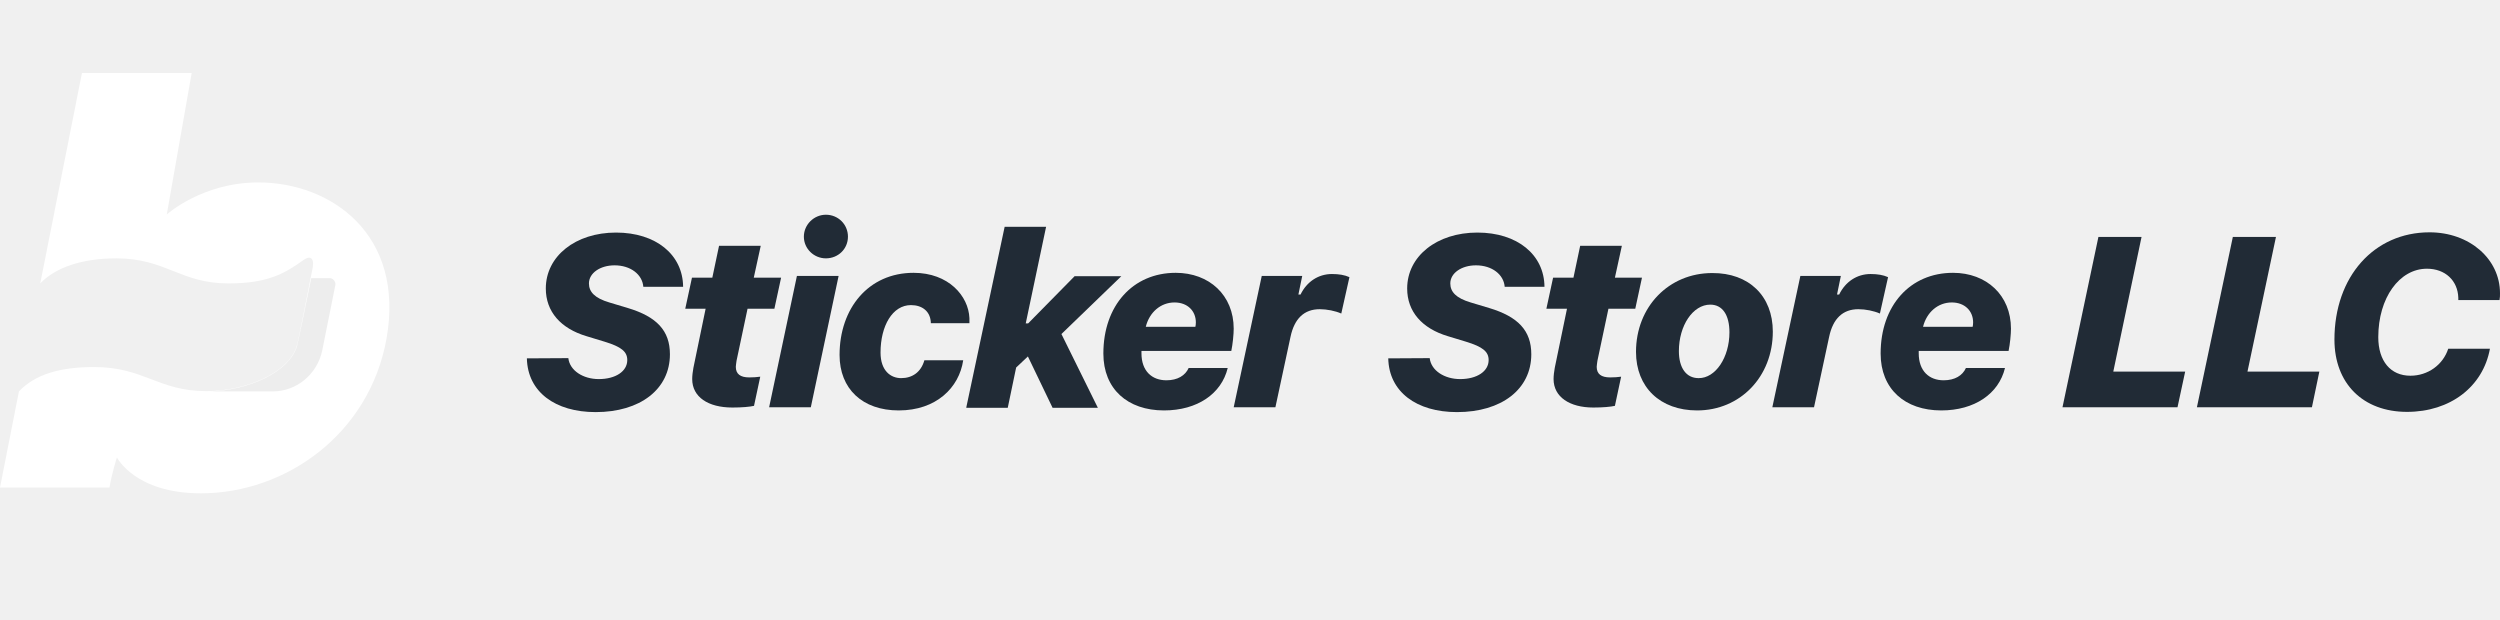
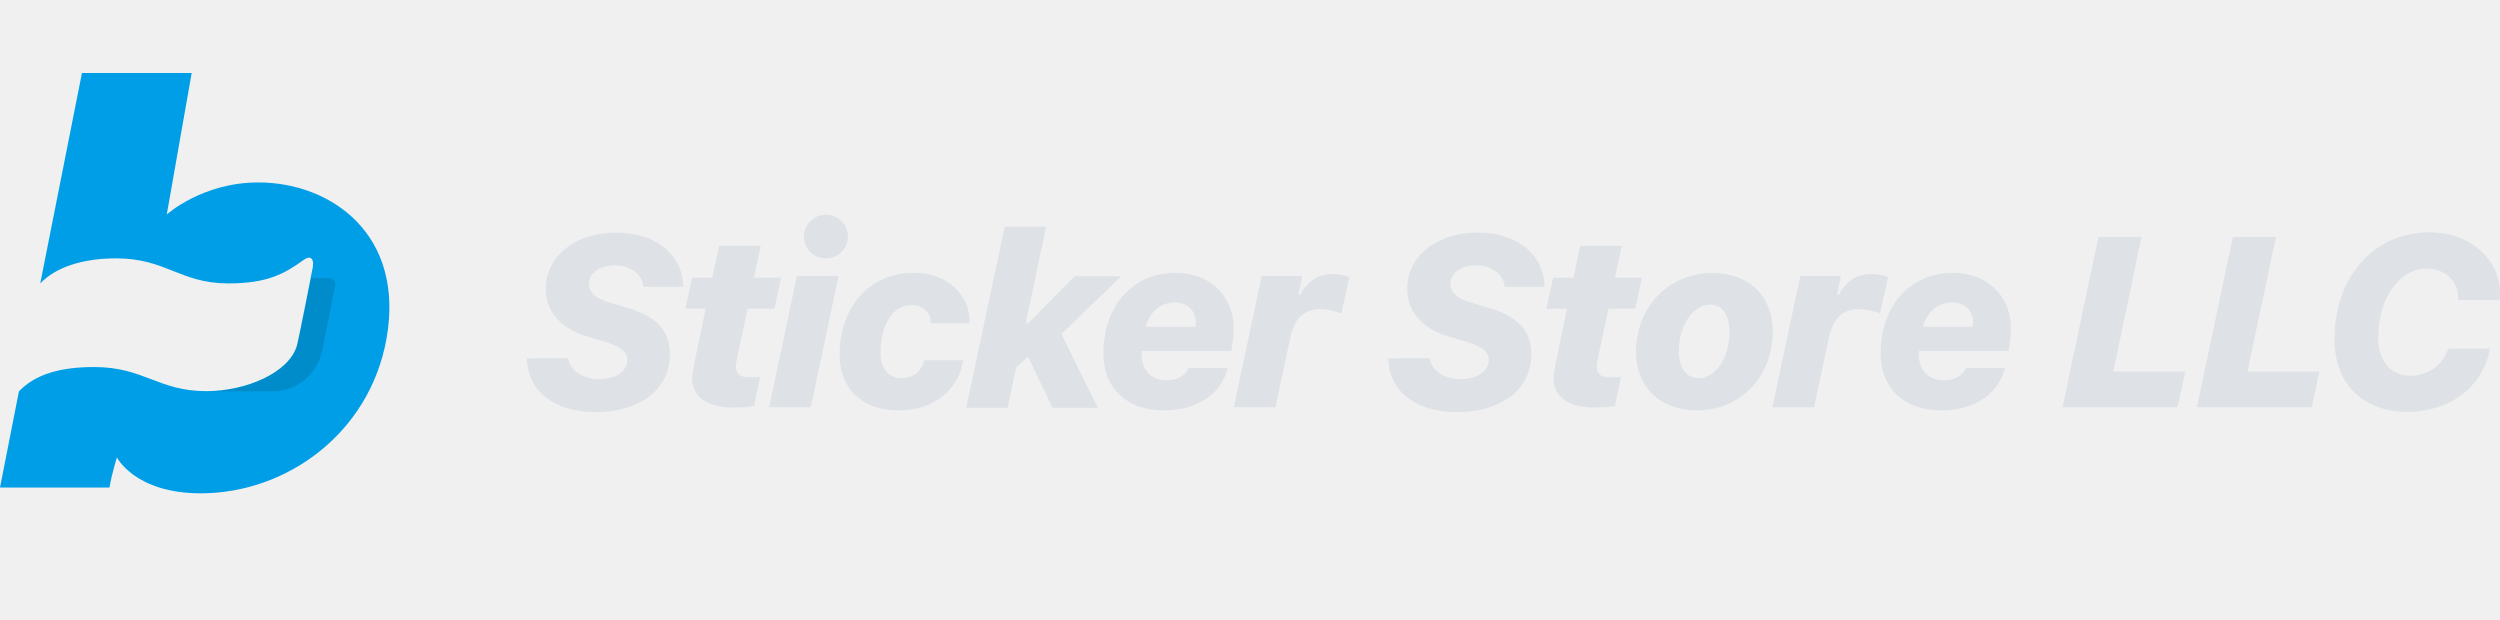
<svg xmlns="http://www.w3.org/2000/svg" width="222" height="55" viewBox="0 0 222 55" fill="none">
-   <path d="M22.936 16.2C17.957 16.2 14.809 19.047 14.809 19.047L17.021 6.484H7.277L3.574 25.167C4.915 23.755 7.277 22.942 10.319 22.942C14.745 22.942 16 25.167 20.277 25.167C23.787 25.167 25.277 24.29 26.979 23.07C27.596 22.642 28 22.942 27.702 24.097C27.66 24.311 26.489 30.303 26.362 30.689C25.66 33.107 21.83 34.733 18.319 34.733C14.043 34.733 12.787 32.593 8.362 32.593C5.34 32.593 3.128 33.235 1.681 34.755L0 43.294C0 43.294 2.553 43.294 9.723 43.294C9.915 42.095 10.383 40.619 10.383 40.619C10.383 40.619 11.979 43.807 17.83 43.807C25.425 43.807 32.809 38.5 34.319 30.09C35.979 20.802 29.383 16.2 22.936 16.2Z" fill="white" />
-   <path opacity="0.59" d="M29.276 24.697H27.638C27.255 26.601 26.468 30.41 26.383 30.71C25.702 33.043 22.064 34.669 18.638 34.755H24.234C26.34 34.755 28.17 33.235 28.617 31.117L29.787 25.274C29.808 24.996 29.574 24.697 29.276 24.697Z" fill="black" fill-opacity="0.12" />
-   <path d="M50.468 31.802C50.596 32.914 51.787 33.663 53.17 33.663C54.659 33.663 55.702 32.979 55.702 31.973C55.702 31.224 55.17 30.796 53.702 30.346L52.085 29.854C49.787 29.169 48.468 27.671 48.468 25.617C48.468 22.749 51.106 20.652 54.702 20.652C58.255 20.652 60.638 22.621 60.66 25.467H57.127C57.042 24.375 56 23.562 54.574 23.562C53.298 23.562 52.298 24.247 52.298 25.167C52.298 25.916 52.808 26.473 54.106 26.858L55.745 27.35C58.319 28.121 59.489 29.362 59.489 31.459C59.489 34.562 56.851 36.595 52.894 36.595C49.298 36.595 46.851 34.798 46.787 31.823L50.468 31.802Z" fill="#212B36" />
-   <path d="M61.468 33.663C61.468 33.364 61.511 33 61.575 32.658L62.66 27.414H60.851L61.447 24.654H63.255L63.851 21.829H67.553L66.936 24.654H69.362L68.766 27.414H66.383L65.404 32.037C65.383 32.23 65.34 32.444 65.34 32.572C65.34 33.214 65.745 33.514 66.532 33.514C66.872 33.514 67.234 33.492 67.511 33.449L66.957 36.039C66.596 36.124 65.894 36.189 65.043 36.189C62.872 36.189 61.468 35.247 61.468 33.663Z" fill="#212B36" />
-   <path d="M70.766 24.504H74.468L72 36.167H68.298L70.766 24.504ZM71.383 21.016C71.383 19.945 72.277 19.068 73.34 19.068C74.425 19.068 75.298 19.924 75.298 21.016C75.298 22.107 74.425 22.942 73.34 22.942C72.277 22.942 71.383 22.086 71.383 21.016Z" fill="#212B36" />
-   <path d="M86.085 28.249C86.085 28.377 86.085 28.549 86.085 28.698H82.66C82.638 27.65 81.894 27.093 80.894 27.093C79.255 27.093 78.192 28.934 78.192 31.309C78.192 32.914 79.085 33.578 80.021 33.578C81.021 33.578 81.787 33.043 82.085 31.994H85.532C85.17 34.434 83.128 36.446 79.808 36.446C76.575 36.446 74.553 34.52 74.553 31.523C74.553 27.372 77.128 24.226 81.128 24.226C84.234 24.226 86 26.28 86.085 28.249Z" fill="#212B36" />
-   <path d="M85.809 36.167L89.213 20.138H92.894L91.085 28.72H91.298L95.426 24.525H99.575L94.255 29.662L97.489 36.21H93.468L91.277 31.652L90.234 32.636L89.489 36.21H85.809V36.167Z" fill="#212B36" />
-   <path d="M97.979 31.395C97.979 27.136 100.596 24.226 104.404 24.226C107.383 24.226 109.553 26.216 109.553 29.191C109.553 29.662 109.468 30.56 109.34 31.16H101.362C101.362 31.202 101.362 31.331 101.362 31.373C101.362 32.957 102.298 33.77 103.575 33.77C104.575 33.77 105.255 33.342 105.553 32.679H109.021C108.468 34.969 106.319 36.446 103.362 36.446C100.128 36.446 97.979 34.541 97.979 31.395ZM106.149 29.02C106.17 28.955 106.192 28.784 106.192 28.634C106.192 27.607 105.447 26.858 104.298 26.858C103.064 26.858 102.064 27.735 101.745 29.02H106.149Z" fill="#212B36" />
-   <path d="M112.043 24.504H115.638L115.298 26.152H115.489C116.043 25.017 117.064 24.333 118.277 24.333C118.894 24.333 119.404 24.418 119.83 24.611L119.106 27.842C118.574 27.607 117.83 27.457 117.192 27.457C115.809 27.457 114.936 28.292 114.596 29.918L113.255 36.167H109.553L112.043 24.504Z" fill="#212B36" />
-   <path d="M126.957 31.802C127.085 32.914 128.277 33.663 129.66 33.663C131.149 33.663 132.191 32.979 132.191 31.973C132.191 31.224 131.66 30.796 130.192 30.346L128.574 29.854C126.277 29.169 124.957 27.671 124.957 25.617C124.957 22.749 127.596 20.652 131.191 20.652C134.745 20.652 137.128 22.621 137.149 25.467H133.617C133.532 24.375 132.489 23.562 131.064 23.562C129.787 23.562 128.787 24.247 128.787 25.167C128.787 25.916 129.298 26.473 130.596 26.858L132.234 27.35C134.809 28.121 135.979 29.362 135.979 31.459C135.979 34.562 133.34 36.595 129.383 36.595C125.787 36.595 123.34 34.798 123.277 31.823L126.957 31.802Z" fill="#212B36" />
-   <path d="M137.957 33.663C137.957 33.364 138 33 138.064 32.658L139.149 27.414H137.319L137.915 24.654H139.723L140.319 21.829H144.021L143.404 24.654H145.808L145.213 27.414H142.83L141.851 32.037C141.83 32.23 141.787 32.444 141.787 32.572C141.787 33.214 142.191 33.514 142.979 33.514C143.319 33.514 143.681 33.492 143.957 33.449L143.404 36.039C143.042 36.124 142.34 36.189 141.489 36.189C139.383 36.189 137.957 35.247 137.957 33.663Z" fill="#212B36" />
-   <path d="M157.426 29.448C157.426 33.449 154.532 36.446 150.702 36.446C147.426 36.446 145.277 34.391 145.277 31.245C145.277 27.243 148.192 24.247 152.043 24.247C155.298 24.226 157.426 26.28 157.426 29.448ZM153.574 29.512C153.574 27.971 152.957 27.051 151.872 27.051C150.34 27.051 149.085 28.891 149.085 31.181C149.085 32.679 149.745 33.578 150.83 33.578C152.34 33.599 153.574 31.737 153.574 29.512Z" fill="#212B36" />
-   <path d="M159.872 24.504H163.468L163.128 26.152H163.319C163.872 25.017 164.894 24.333 166.106 24.333C166.723 24.333 167.234 24.418 167.66 24.611L166.936 27.842C166.404 27.607 165.66 27.457 165.021 27.457C163.638 27.457 162.766 28.292 162.426 29.918L161.085 36.167H157.383L159.872 24.504Z" fill="#212B36" />
-   <path d="M167 31.395C167 27.136 169.617 24.226 173.426 24.226C176.404 24.226 178.574 26.216 178.574 29.191C178.574 29.662 178.489 30.56 178.362 31.16H170.383C170.383 31.202 170.383 31.331 170.383 31.373C170.383 32.957 171.319 33.77 172.596 33.77C173.596 33.77 174.277 33.342 174.574 32.679H178.043C177.489 34.969 175.34 36.446 172.383 36.446C169.149 36.446 167 34.541 167 31.395ZM175.17 29.02C175.191 28.955 175.213 28.784 175.213 28.634C175.213 27.607 174.468 26.858 173.319 26.858C172.085 26.858 171.085 27.735 170.766 29.02H175.17Z" fill="#212B36" />
-   <path d="M193.362 36.167H183.149L186.34 21.037H190.17L187.66 33H194.043L193.362 36.167Z" fill="#212B36" />
-   <path d="M205.298 36.167H195.085L198.277 21.037H202.106L199.575 33H205.958L205.298 36.167Z" fill="#212B36" />
-   <path d="M218.298 26.451C218.255 24.91 217.128 23.862 215.511 23.862C213.064 23.862 211.191 26.451 211.191 29.94C211.191 32.058 212.277 33.364 214.043 33.364C215.596 33.364 216.936 32.401 217.404 30.967H221.106C220.489 34.348 217.574 36.574 213.745 36.574C209.83 36.574 207.298 34.049 207.298 30.154C207.298 24.568 210.808 20.63 215.745 20.63C219.277 20.63 222 22.984 222 26.045C222 26.259 222 26.43 221.957 26.644H218.298C218.298 26.623 218.298 26.58 218.298 26.451Z" fill="#212B36" />
+   <path d="M22.936 16.2C17.957 16.2 14.809 19.047 14.809 19.047L17.021 6.484H7.277L3.574 25.167C4.915 23.755 7.277 22.942 10.319 22.942C14.745 22.942 16 25.167 20.277 25.167C23.787 25.167 25.277 24.29 26.979 23.07C27.596 22.642 28 22.942 27.702 24.097C27.66 24.311 26.489 30.303 26.362 30.689C25.66 33.107 21.83 34.733 18.319 34.733C14.043 34.733 12.787 32.593 8.362 32.593C5.34 32.593 3.128 33.235 1.681 34.755L0 43.294C0 43.294 2.553 43.294 9.723 43.294C9.915 42.095 10.383 40.619 10.383 40.619C10.383 40.619 11.979 43.807 17.83 43.807C25.425 43.807 32.809 38.5 34.319 30.09C35.979 20.802 29.383 16.2 22.936 16.2Z" fill="#009EE6" />
+   <path opacity="0.59" d="M29.276 24.697H27.638C27.255 26.601 26.468 30.41 26.383 30.71C25.702 33.043 22.064 34.669 18.638 34.755H24.234C26.34 34.755 28.17 33.235 28.617 31.117L29.787 25.274C29.808 24.996 29.574 24.697 29.276 24.697Z" fill="black" fill-opacity="0.2" />
+   <path d="M50.468 31.802C50.596 32.914 51.787 33.663 53.17 33.663C54.659 33.663 55.702 32.979 55.702 31.973C55.702 31.224 55.17 30.796 53.702 30.346L52.085 29.854C49.787 29.169 48.468 27.671 48.468 25.617C48.468 22.749 51.106 20.652 54.702 20.652C58.255 20.652 60.638 22.621 60.66 25.467H57.127C57.042 24.375 56 23.562 54.574 23.562C53.298 23.562 52.298 24.247 52.298 25.167C52.298 25.916 52.808 26.473 54.106 26.858L55.745 27.35C58.319 28.121 59.489 29.362 59.489 31.459C59.489 34.562 56.851 36.595 52.894 36.595C49.298 36.595 46.851 34.798 46.787 31.823L50.468 31.802Z" fill="#DEE2E6" />
+   <path d="M61.468 33.663C61.468 33.364 61.511 33 61.575 32.658L62.66 27.414H60.851L61.447 24.654H63.255L63.851 21.829H67.553L66.936 24.654H69.362L68.766 27.414H66.383L65.404 32.037C65.383 32.23 65.34 32.444 65.34 32.572C65.34 33.214 65.745 33.514 66.532 33.514C66.872 33.514 67.234 33.492 67.511 33.449L66.957 36.039C66.596 36.124 65.894 36.189 65.043 36.189C62.872 36.189 61.468 35.247 61.468 33.663Z" fill="#DEE2E6" />
+   <path d="M70.766 24.504H74.468L72 36.167H68.298L70.766 24.504ZM71.383 21.016C71.383 19.945 72.277 19.068 73.34 19.068C74.425 19.068 75.298 19.924 75.298 21.016C75.298 22.107 74.425 22.942 73.34 22.942C72.277 22.942 71.383 22.086 71.383 21.016Z" fill="#DEE2E6" />
+   <path d="M86.085 28.249C86.085 28.377 86.085 28.549 86.085 28.698H82.66C82.638 27.65 81.894 27.093 80.894 27.093C79.255 27.093 78.192 28.934 78.192 31.309C78.192 32.914 79.085 33.578 80.021 33.578C81.021 33.578 81.787 33.043 82.085 31.994H85.532C85.17 34.434 83.128 36.446 79.808 36.446C76.575 36.446 74.553 34.52 74.553 31.523C74.553 27.372 77.128 24.226 81.128 24.226C84.234 24.226 86 26.28 86.085 28.249Z" fill="#DEE2E6" />
+   <path d="M85.809 36.167L89.213 20.138H92.894L91.085 28.72H91.298L95.426 24.525H99.575L94.255 29.662L97.489 36.21H93.468L91.277 31.652L90.234 32.636L89.489 36.21H85.809V36.167Z" fill="#DEE2E6" />
+   <path d="M97.979 31.395C97.979 27.136 100.596 24.226 104.404 24.226C107.383 24.226 109.553 26.216 109.553 29.191C109.553 29.662 109.468 30.56 109.34 31.16H101.362C101.362 31.202 101.362 31.331 101.362 31.373C101.362 32.957 102.298 33.77 103.575 33.77C104.575 33.77 105.255 33.342 105.553 32.679H109.021C108.468 34.969 106.319 36.446 103.362 36.446C100.128 36.446 97.979 34.541 97.979 31.395ZM106.149 29.02C106.17 28.955 106.192 28.784 106.192 28.634C106.192 27.607 105.447 26.858 104.298 26.858C103.064 26.858 102.064 27.735 101.745 29.02H106.149Z" fill="#DEE2E6" />
+   <path d="M112.043 24.504H115.638L115.298 26.152H115.489C116.043 25.017 117.064 24.333 118.277 24.333C118.894 24.333 119.404 24.418 119.83 24.611L119.106 27.842C118.574 27.607 117.83 27.457 117.192 27.457C115.809 27.457 114.936 28.292 114.596 29.918L113.255 36.167H109.553L112.043 24.504Z" fill="#DEE2E6" />
+   <path d="M126.957 31.802C127.085 32.914 128.277 33.663 129.66 33.663C131.149 33.663 132.191 32.979 132.191 31.973C132.191 31.224 131.66 30.796 130.192 30.346L128.574 29.854C126.277 29.169 124.957 27.671 124.957 25.617C124.957 22.749 127.596 20.652 131.191 20.652C134.745 20.652 137.128 22.621 137.149 25.467H133.617C133.532 24.375 132.489 23.562 131.064 23.562C129.787 23.562 128.787 24.247 128.787 25.167C128.787 25.916 129.298 26.473 130.596 26.858L132.234 27.35C134.809 28.121 135.979 29.362 135.979 31.459C135.979 34.562 133.34 36.595 129.383 36.595C125.787 36.595 123.34 34.798 123.277 31.823L126.957 31.802Z" fill="#DEE2E6" />
+   <path d="M137.957 33.663C137.957 33.364 138 33 138.064 32.658L139.149 27.414H137.319L137.915 24.654H139.723L140.319 21.829H144.021L143.404 24.654H145.808L145.213 27.414H142.83L141.851 32.037C141.83 32.23 141.787 32.444 141.787 32.572C141.787 33.214 142.191 33.514 142.979 33.514C143.319 33.514 143.681 33.492 143.957 33.449L143.404 36.039C143.042 36.124 142.34 36.189 141.489 36.189C139.383 36.189 137.957 35.247 137.957 33.663Z" fill="#DEE2E6" />
+   <path d="M157.426 29.448C157.426 33.449 154.532 36.446 150.702 36.446C147.426 36.446 145.277 34.391 145.277 31.245C145.277 27.243 148.192 24.247 152.043 24.247C155.298 24.226 157.426 26.28 157.426 29.448ZM153.574 29.512C153.574 27.971 152.957 27.051 151.872 27.051C150.34 27.051 149.085 28.891 149.085 31.181C149.085 32.679 149.745 33.578 150.83 33.578C152.34 33.599 153.574 31.737 153.574 29.512Z" fill="#DEE2E6" />
+   <path d="M159.872 24.504H163.468L163.128 26.152H163.319C163.872 25.017 164.894 24.333 166.106 24.333C166.723 24.333 167.234 24.418 167.66 24.611L166.936 27.842C166.404 27.607 165.66 27.457 165.021 27.457C163.638 27.457 162.766 28.292 162.426 29.918L161.085 36.167H157.383L159.872 24.504Z" fill="#DEE2E6" />
+   <path d="M167 31.395C167 27.136 169.617 24.226 173.426 24.226C176.404 24.226 178.574 26.216 178.574 29.191C178.574 29.662 178.489 30.56 178.362 31.16H170.383C170.383 31.202 170.383 31.331 170.383 31.373C170.383 32.957 171.319 33.77 172.596 33.77C173.596 33.77 174.277 33.342 174.574 32.679H178.043C177.489 34.969 175.34 36.446 172.383 36.446C169.149 36.446 167 34.541 167 31.395ZM175.17 29.02C175.191 28.955 175.213 28.784 175.213 28.634C175.213 27.607 174.468 26.858 173.319 26.858C172.085 26.858 171.085 27.735 170.766 29.02H175.17Z" fill="#DEE2E6" />
+   <path d="M193.362 36.167H183.149L186.34 21.037H190.17L187.66 33H194.043L193.362 36.167Z" fill="#DEE2E6" />
+   <path d="M205.298 36.167H195.085L198.277 21.037H202.106L199.575 33H205.958L205.298 36.167Z" fill="#DEE2E6" />
+   <path d="M218.298 26.451C218.255 24.91 217.128 23.862 215.511 23.862C213.064 23.862 211.191 26.451 211.191 29.94C211.191 32.058 212.277 33.364 214.043 33.364C215.596 33.364 216.936 32.401 217.404 30.967H221.106C220.489 34.348 217.574 36.574 213.745 36.574C209.83 36.574 207.298 34.049 207.298 30.154C207.298 24.568 210.808 20.63 215.745 20.63C219.277 20.63 222 22.984 222 26.045C222 26.259 222 26.43 221.957 26.644H218.298C218.298 26.623 218.298 26.58 218.298 26.451Z" fill="#DEE2E6" />
</svg>
